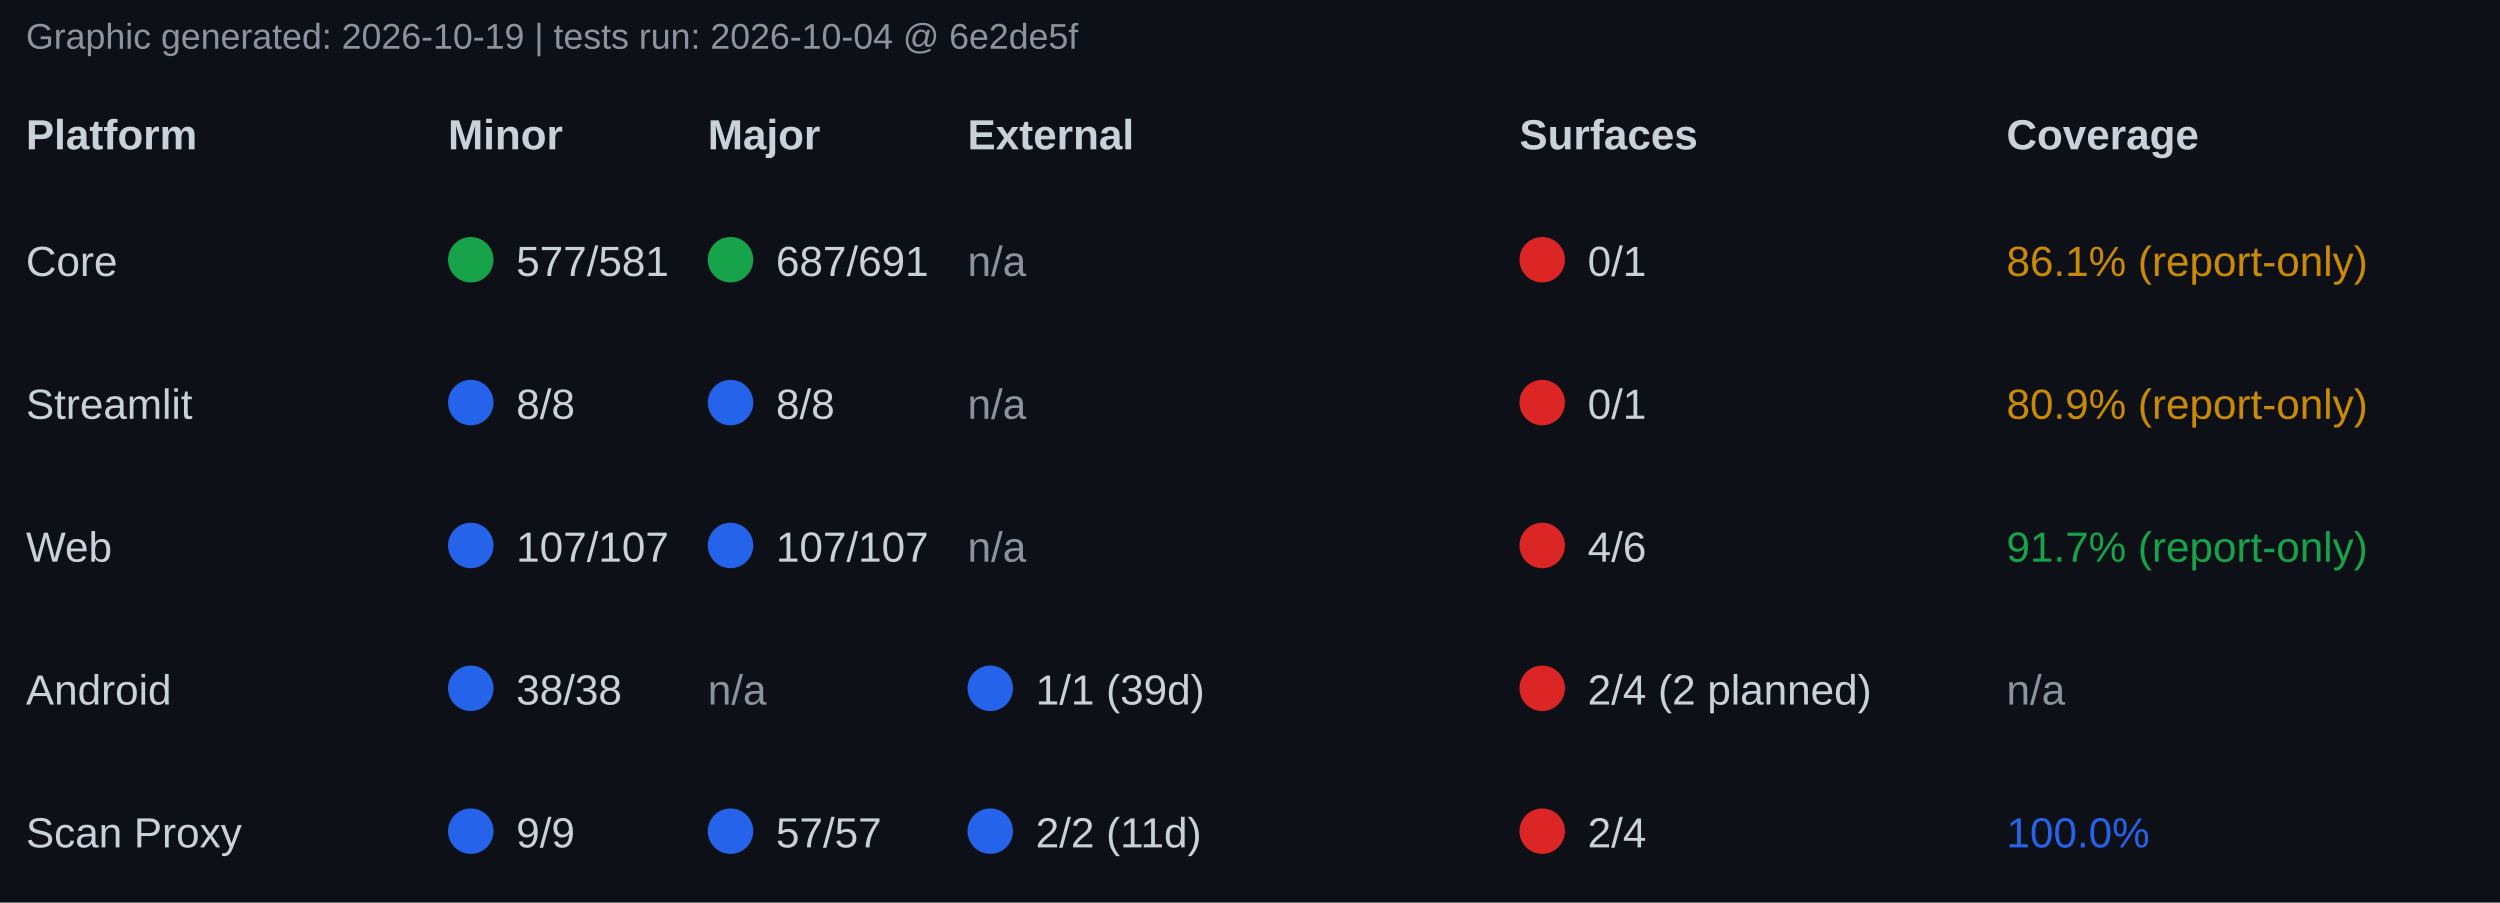
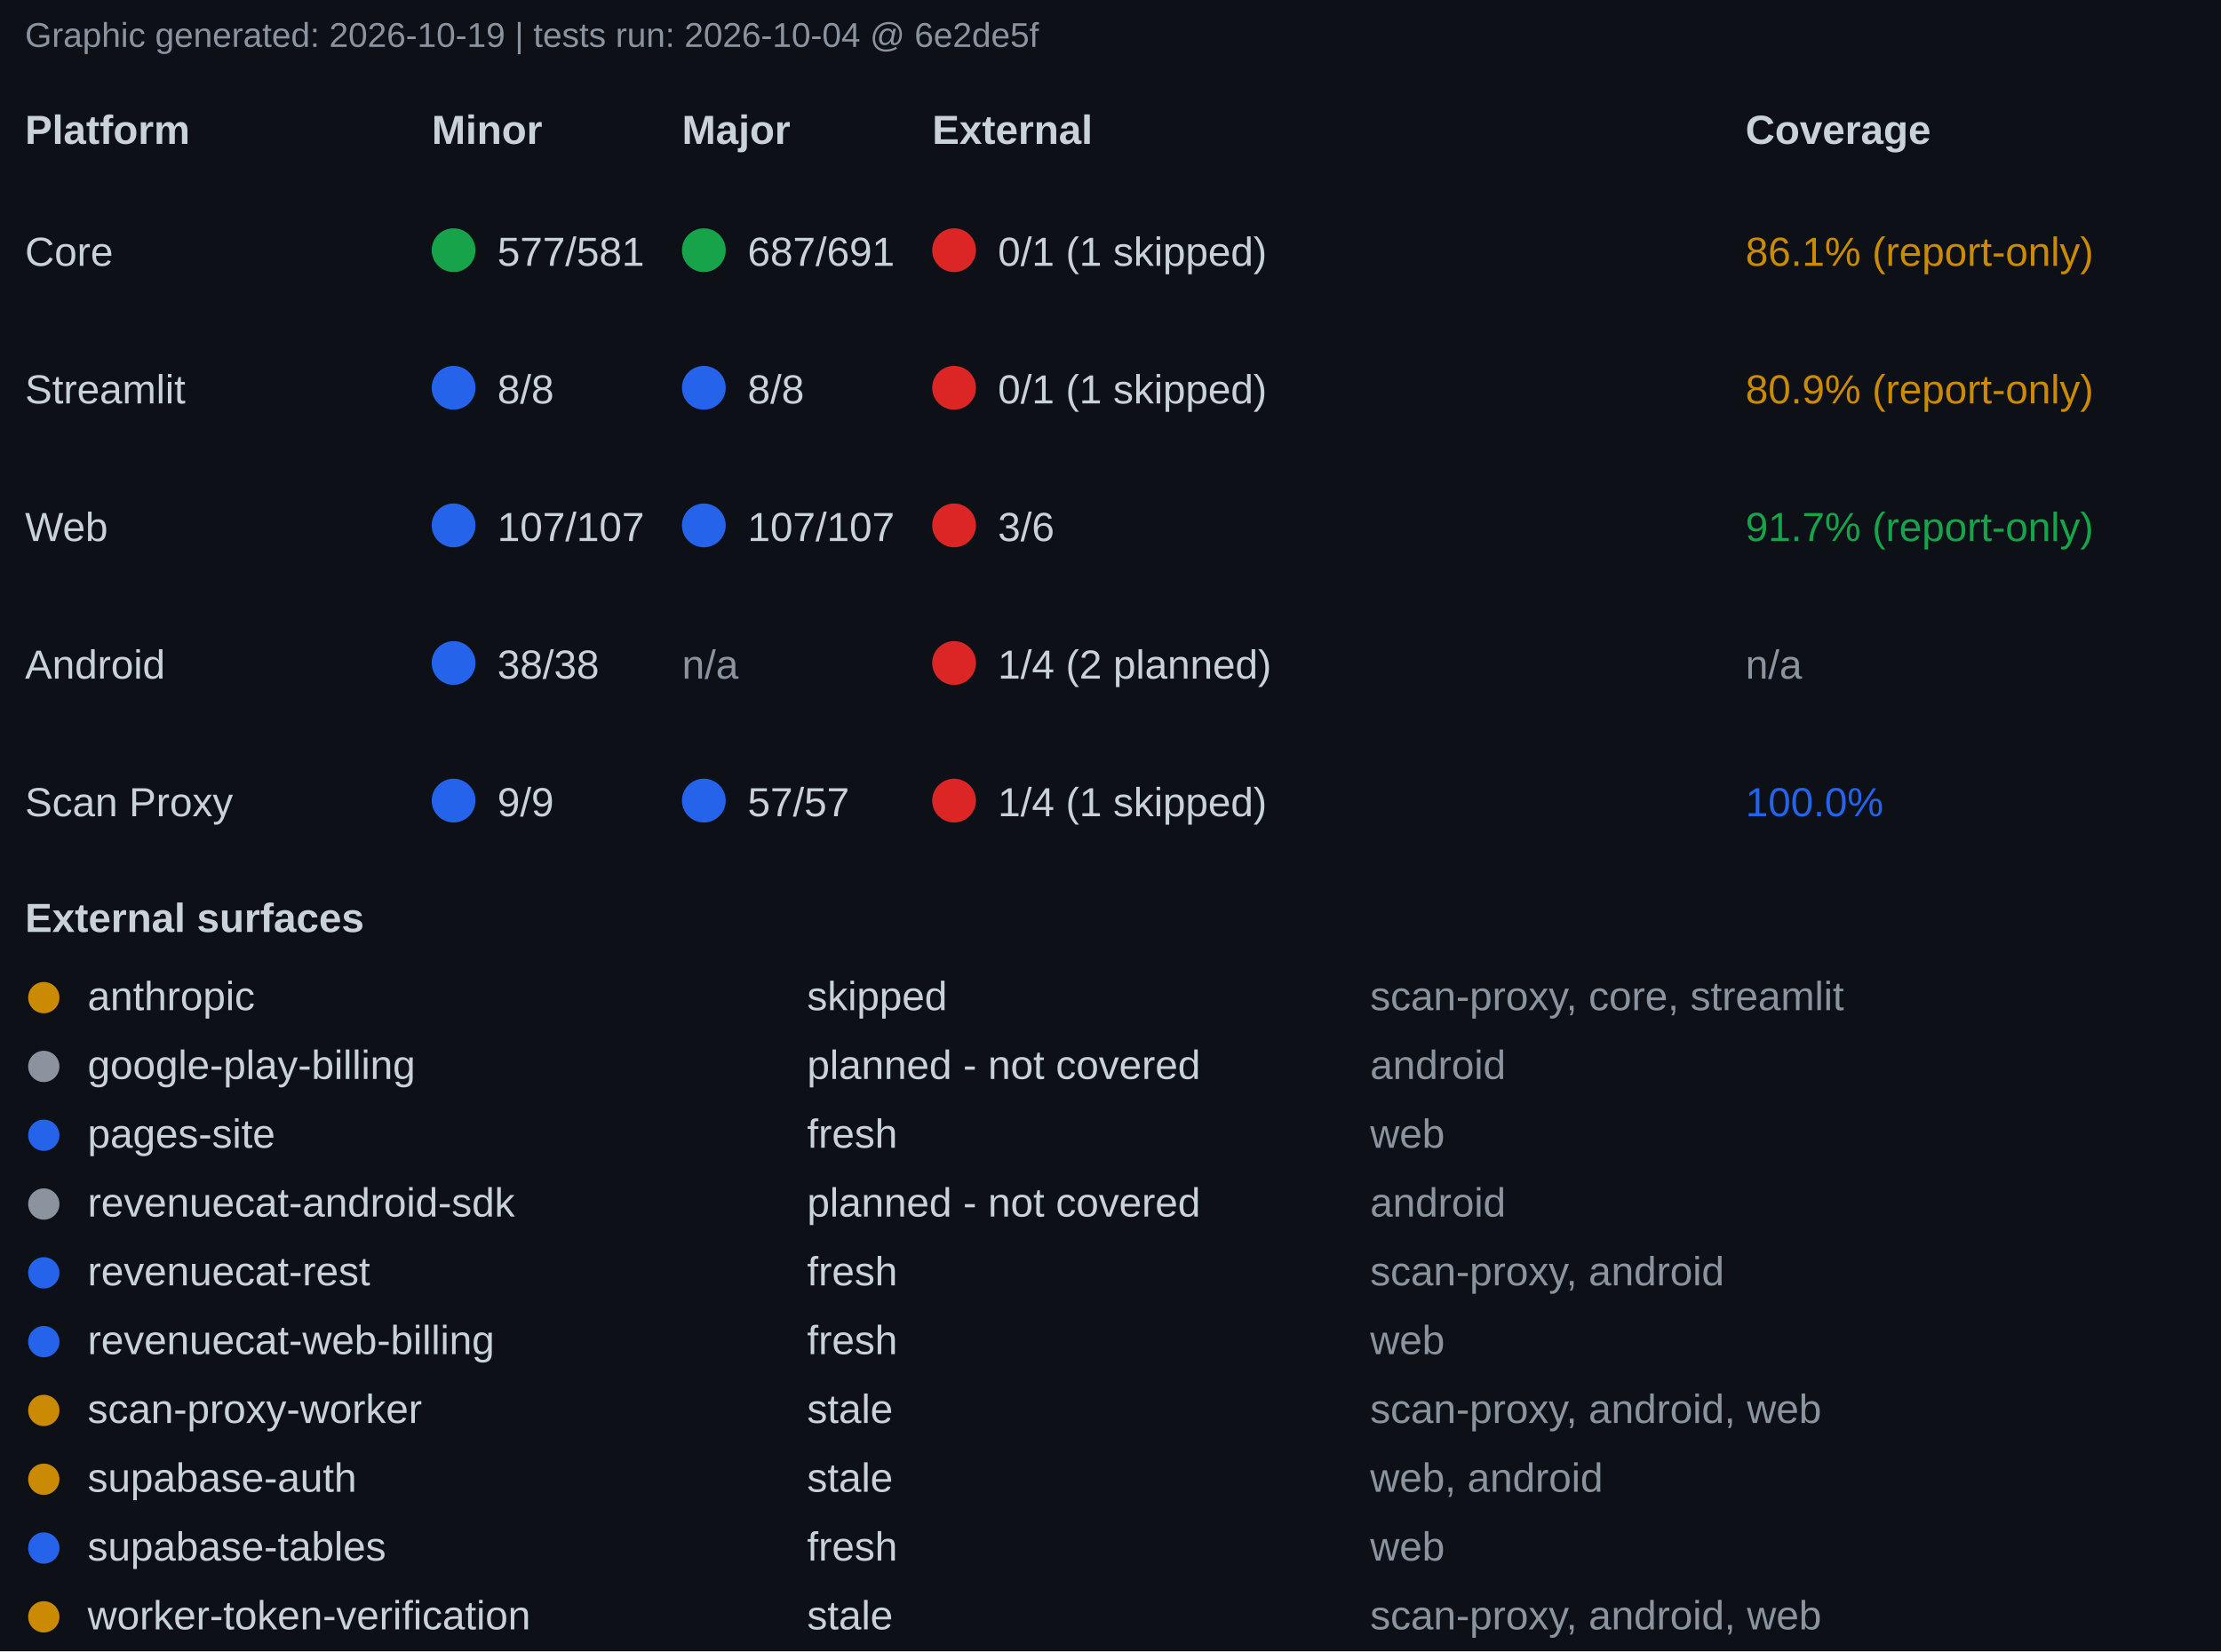
- <svg xmlns="http://www.w3.org/2000/svg" width="770" height="278" font-family="Segoe UI, Arial, sans-serif" font-size="13">
-   <rect x="0" y="0" width="770" height="278" fill="#0d1117" />
+ <svg xmlns="http://www.w3.org/2000/svg" width="710" height="528" font-family="Segoe UI, Arial, sans-serif" font-size="13">
+   <rect x="0" y="0" width="710" height="528" fill="#0d1117" />
  <text x="8" y="15" fill="#8b949e" font-size="11">Graphic generated: 2026-10-19 | tests run: 2026-10-04 @ 6e2de5f</text>
  <text x="8" y="46" fill="#c9d1d9" font-weight="bold">Platform</text>
  <text x="138" y="46" fill="#c9d1d9" font-weight="bold">Minor</text>
  <text x="218" y="46" fill="#c9d1d9" font-weight="bold">Major</text>
  <text x="298" y="46" fill="#c9d1d9" font-weight="bold">External</text>
-   <text x="468" y="46" fill="#c9d1d9" font-weight="bold">Surfaces</text>
-   <text x="618" y="46" fill="#c9d1d9" font-weight="bold">Coverage</text>
+   <text x="558" y="46" fill="#c9d1d9" font-weight="bold">Coverage</text>
  <text x="8" y="85" fill="#c9d1d9">Core</text>
  <circle cx="145" cy="80" r="7" fill="#16a34a" />
  <text x="159" y="85" fill="#c9d1d9">577/581</text>
  <circle cx="225" cy="80" r="7" fill="#16a34a" />
  <text x="239" y="85" fill="#c9d1d9">687/691</text>
-   <text x="298" y="85" fill="#8b949e">n/a</text>
-   <circle cx="475" cy="80" r="7" fill="#dc2626" />
-   <text x="489" y="85" fill="#c9d1d9">0/1</text>
-   <text x="618" y="85" fill="#ca8a04">86.1% (report-only)</text>
+   <circle cx="305" cy="80" r="7" fill="#dc2626" />
+   <text x="319" y="85" fill="#c9d1d9">0/1 (1 skipped)</text>
+   <text x="558" y="85" fill="#ca8a04">86.1% (report-only)</text>
  <text x="8" y="129" fill="#c9d1d9">Streamlit</text>
  <circle cx="145" cy="124" r="7" fill="#2563eb" />
  <text x="159" y="129" fill="#c9d1d9">8/8</text>
  <circle cx="225" cy="124" r="7" fill="#2563eb" />
  <text x="239" y="129" fill="#c9d1d9">8/8</text>
-   <text x="298" y="129" fill="#8b949e">n/a</text>
-   <circle cx="475" cy="124" r="7" fill="#dc2626" />
-   <text x="489" y="129" fill="#c9d1d9">0/1</text>
-   <text x="618" y="129" fill="#ca8a04">80.9% (report-only)</text>
+   <circle cx="305" cy="124" r="7" fill="#dc2626" />
+   <text x="319" y="129" fill="#c9d1d9">0/1 (1 skipped)</text>
+   <text x="558" y="129" fill="#ca8a04">80.9% (report-only)</text>
  <text x="8" y="173" fill="#c9d1d9">Web</text>
  <circle cx="145" cy="168" r="7" fill="#2563eb" />
  <text x="159" y="173" fill="#c9d1d9">107/107</text>
  <circle cx="225" cy="168" r="7" fill="#2563eb" />
  <text x="239" y="173" fill="#c9d1d9">107/107</text>
-   <text x="298" y="173" fill="#8b949e">n/a</text>
-   <circle cx="475" cy="168" r="7" fill="#dc2626" />
-   <text x="489" y="173" fill="#c9d1d9">4/6</text>
-   <text x="618" y="173" fill="#16a34a">91.7% (report-only)</text>
+   <circle cx="305" cy="168" r="7" fill="#dc2626" />
+   <text x="319" y="173" fill="#c9d1d9">3/6</text>
+   <text x="558" y="173" fill="#16a34a">91.7% (report-only)</text>
  <text x="8" y="217" fill="#c9d1d9">Android</text>
  <circle cx="145" cy="212" r="7" fill="#2563eb" />
  <text x="159" y="217" fill="#c9d1d9">38/38</text>
  <text x="218" y="217" fill="#8b949e">n/a</text>
-   <circle cx="305" cy="212" r="7" fill="#2563eb" />
-   <text x="319" y="217" fill="#c9d1d9">1/1 (39d)</text>
-   <circle cx="475" cy="212" r="7" fill="#dc2626" />
-   <text x="489" y="217" fill="#c9d1d9">2/4 (2 planned)</text>
-   <text x="618" y="217" fill="#8b949e">n/a</text>
+   <circle cx="305" cy="212" r="7" fill="#dc2626" />
+   <text x="319" y="217" fill="#c9d1d9">1/4 (2 planned)</text>
+   <text x="558" y="217" fill="#8b949e">n/a</text>
  <text x="8" y="261" fill="#c9d1d9">Scan Proxy</text>
  <circle cx="145" cy="256" r="7" fill="#2563eb" />
  <text x="159" y="261" fill="#c9d1d9">9/9</text>
  <circle cx="225" cy="256" r="7" fill="#2563eb" />
  <text x="239" y="261" fill="#c9d1d9">57/57</text>
-   <circle cx="305" cy="256" r="7" fill="#2563eb" />
-   <text x="319" y="261" fill="#c9d1d9">2/2 (11d)</text>
-   <circle cx="475" cy="256" r="7" fill="#dc2626" />
-   <text x="489" y="261" fill="#c9d1d9">2/4</text>
-   <text x="618" y="261" fill="#2563eb">100.0%</text>
+   <circle cx="305" cy="256" r="7" fill="#dc2626" />
+   <text x="319" y="261" fill="#c9d1d9">1/4 (1 skipped)</text>
+   <text x="558" y="261" fill="#2563eb">100.0%</text>
+   <text x="8" y="298" fill="#c9d1d9" font-weight="bold">External surfaces</text>
+   <circle cx="14" cy="319" r="5" fill="#ca8a04" />
+   <text x="28" y="323" fill="#c9d1d9">anthropic</text>
+   <text x="258" y="323" fill="#c9d1d9">skipped</text>
+   <text x="438" y="323" fill="#8b949e">scan-proxy, core, streamlit</text>
+   <circle cx="14" cy="341" r="5" fill="#8b949e" />
+   <text x="28" y="345" fill="#c9d1d9">google-play-billing</text>
+   <text x="258" y="345" fill="#c9d1d9">planned - not covered</text>
+   <text x="438" y="345" fill="#8b949e">android</text>
+   <circle cx="14" cy="363" r="5" fill="#2563eb" />
+   <text x="28" y="367" fill="#c9d1d9">pages-site</text>
+   <text x="258" y="367" fill="#c9d1d9">fresh</text>
+   <text x="438" y="367" fill="#8b949e">web</text>
+   <circle cx="14" cy="385" r="5" fill="#8b949e" />
+   <text x="28" y="389" fill="#c9d1d9">revenuecat-android-sdk</text>
+   <text x="258" y="389" fill="#c9d1d9">planned - not covered</text>
+   <text x="438" y="389" fill="#8b949e">android</text>
+   <circle cx="14" cy="407" r="5" fill="#2563eb" />
+   <text x="28" y="411" fill="#c9d1d9">revenuecat-rest</text>
+   <text x="258" y="411" fill="#c9d1d9">fresh</text>
+   <text x="438" y="411" fill="#8b949e">scan-proxy, android</text>
+   <circle cx="14" cy="429" r="5" fill="#2563eb" />
+   <text x="28" y="433" fill="#c9d1d9">revenuecat-web-billing</text>
+   <text x="258" y="433" fill="#c9d1d9">fresh</text>
+   <text x="438" y="433" fill="#8b949e">web</text>
+   <circle cx="14" cy="451" r="5" fill="#ca8a04" />
+   <text x="28" y="455" fill="#c9d1d9">scan-proxy-worker</text>
+   <text x="258" y="455" fill="#c9d1d9">stale</text>
+   <text x="438" y="455" fill="#8b949e">scan-proxy, android, web</text>
+   <circle cx="14" cy="473" r="5" fill="#ca8a04" />
+   <text x="28" y="477" fill="#c9d1d9">supabase-auth</text>
+   <text x="258" y="477" fill="#c9d1d9">stale</text>
+   <text x="438" y="477" fill="#8b949e">web, android</text>
+   <circle cx="14" cy="495" r="5" fill="#2563eb" />
+   <text x="28" y="499" fill="#c9d1d9">supabase-tables</text>
+   <text x="258" y="499" fill="#c9d1d9">fresh</text>
+   <text x="438" y="499" fill="#8b949e">web</text>
+   <circle cx="14" cy="517" r="5" fill="#ca8a04" />
+   <text x="28" y="521" fill="#c9d1d9">worker-token-verification</text>
+   <text x="258" y="521" fill="#c9d1d9">stale</text>
+   <text x="438" y="521" fill="#8b949e">scan-proxy, android, web</text>
</svg>
